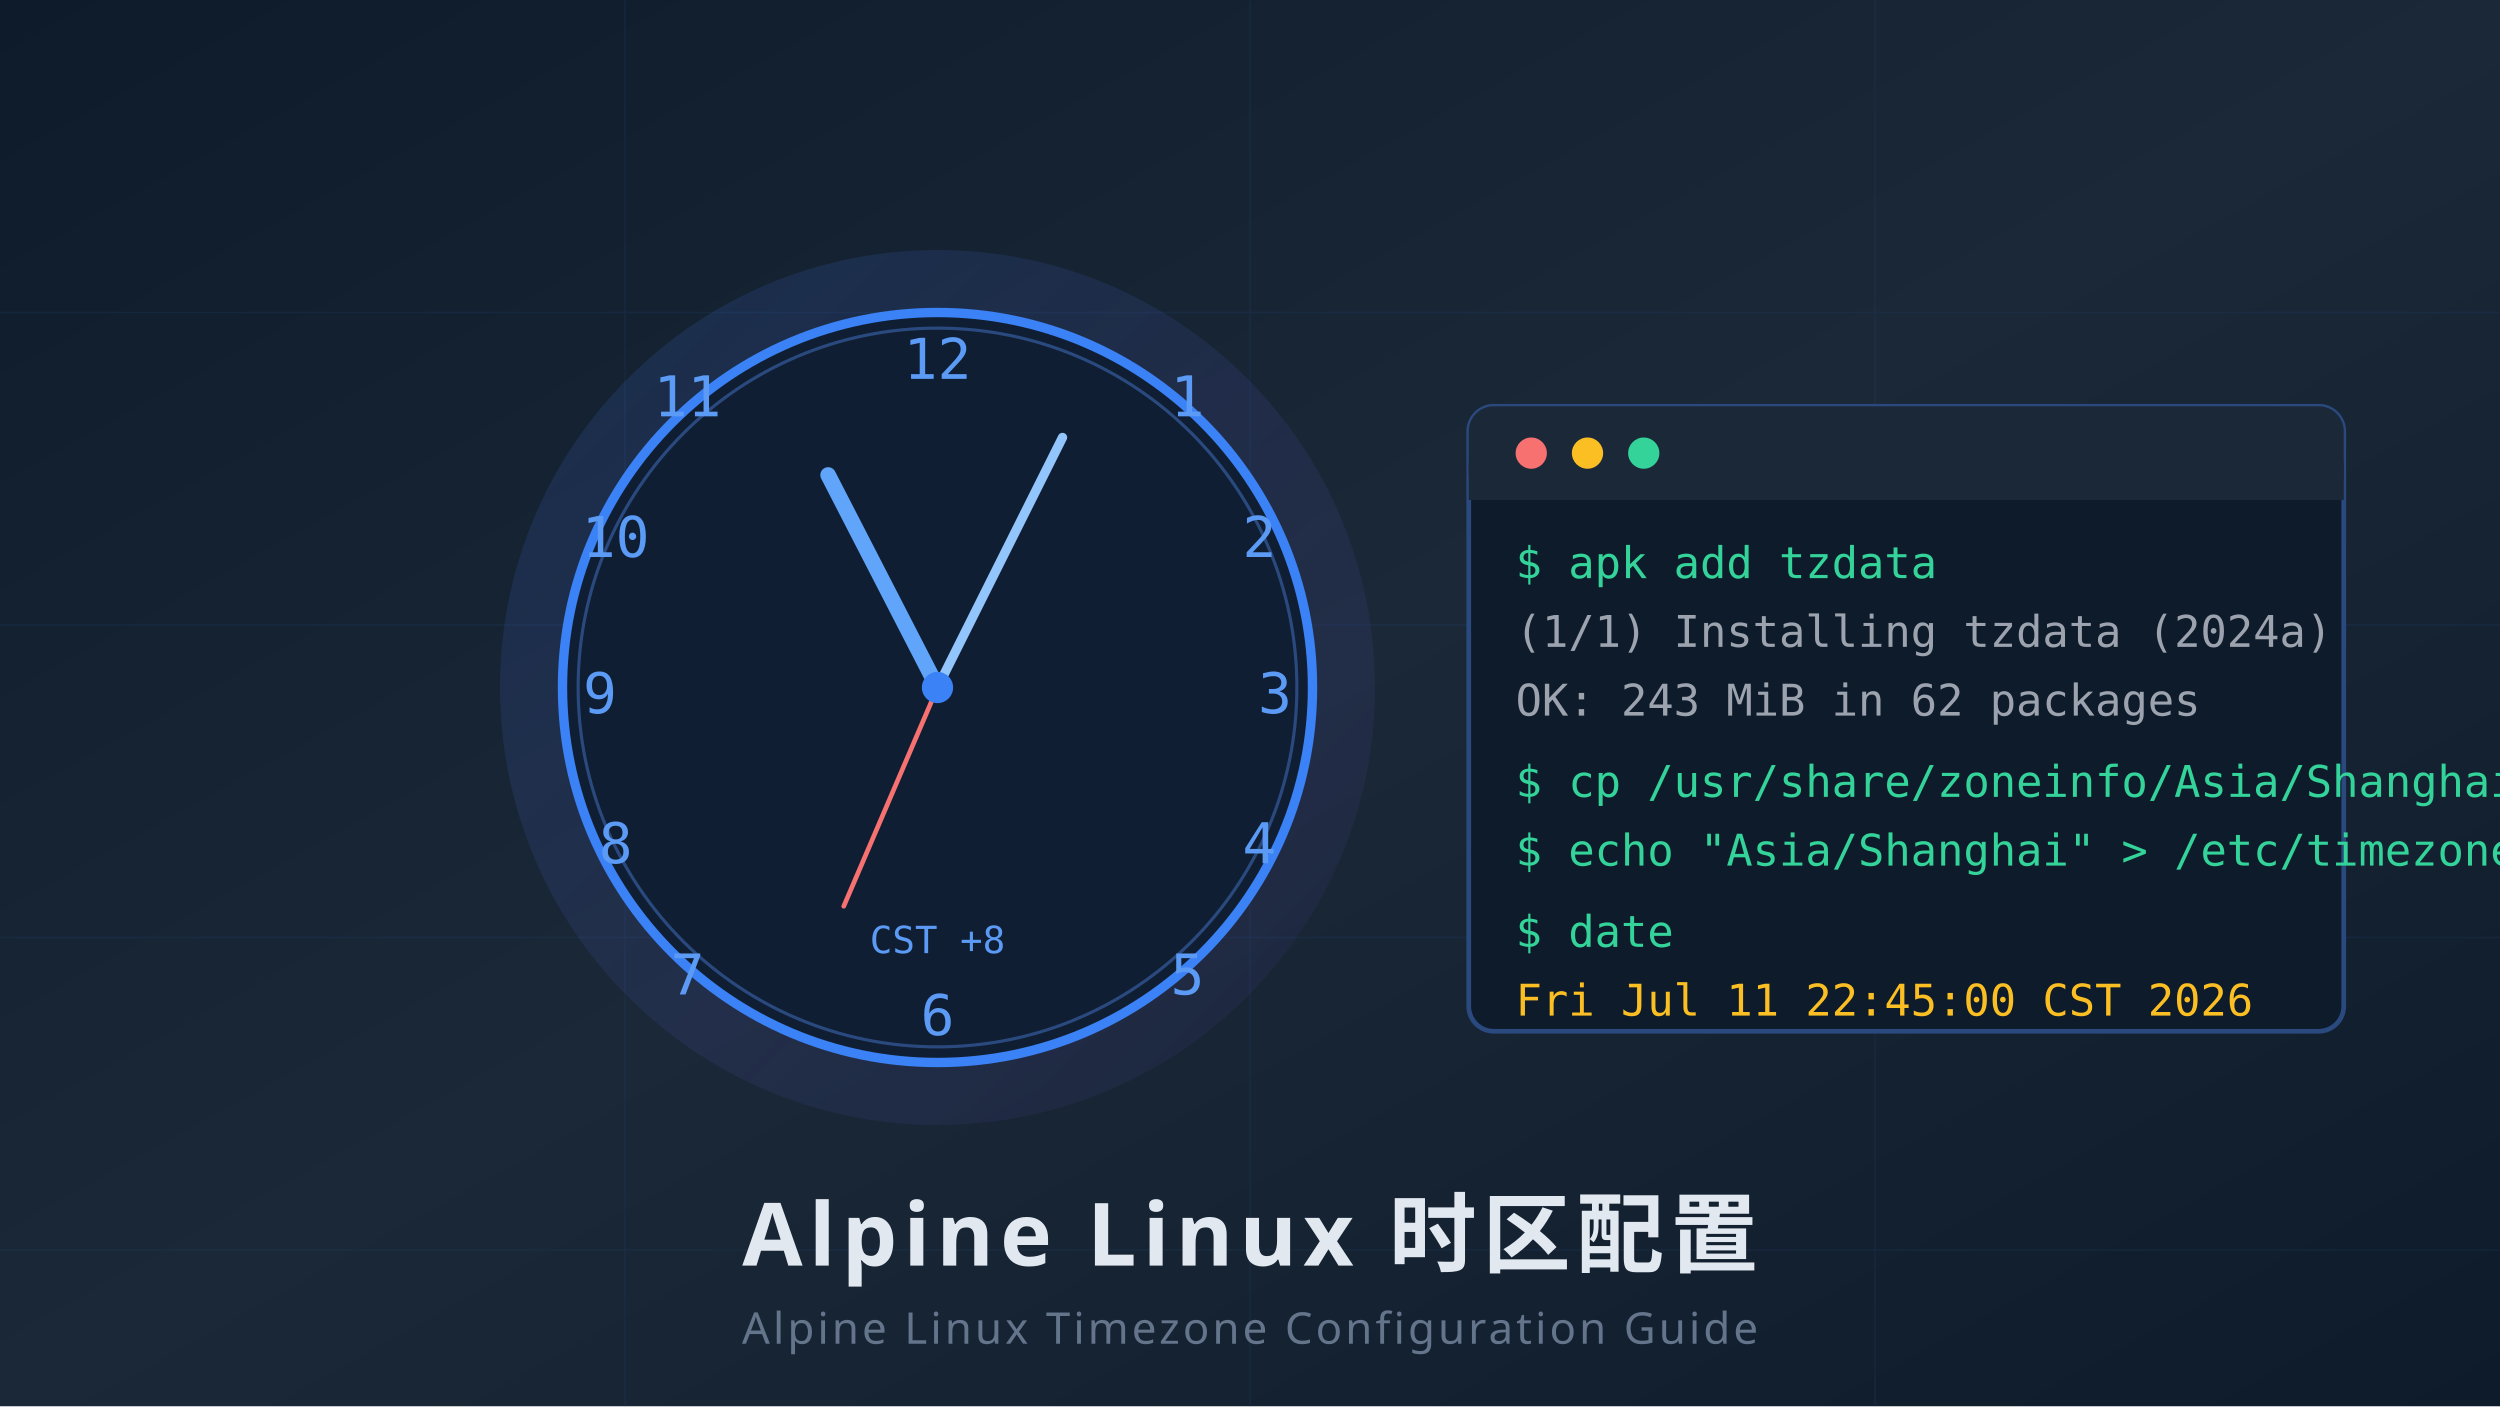
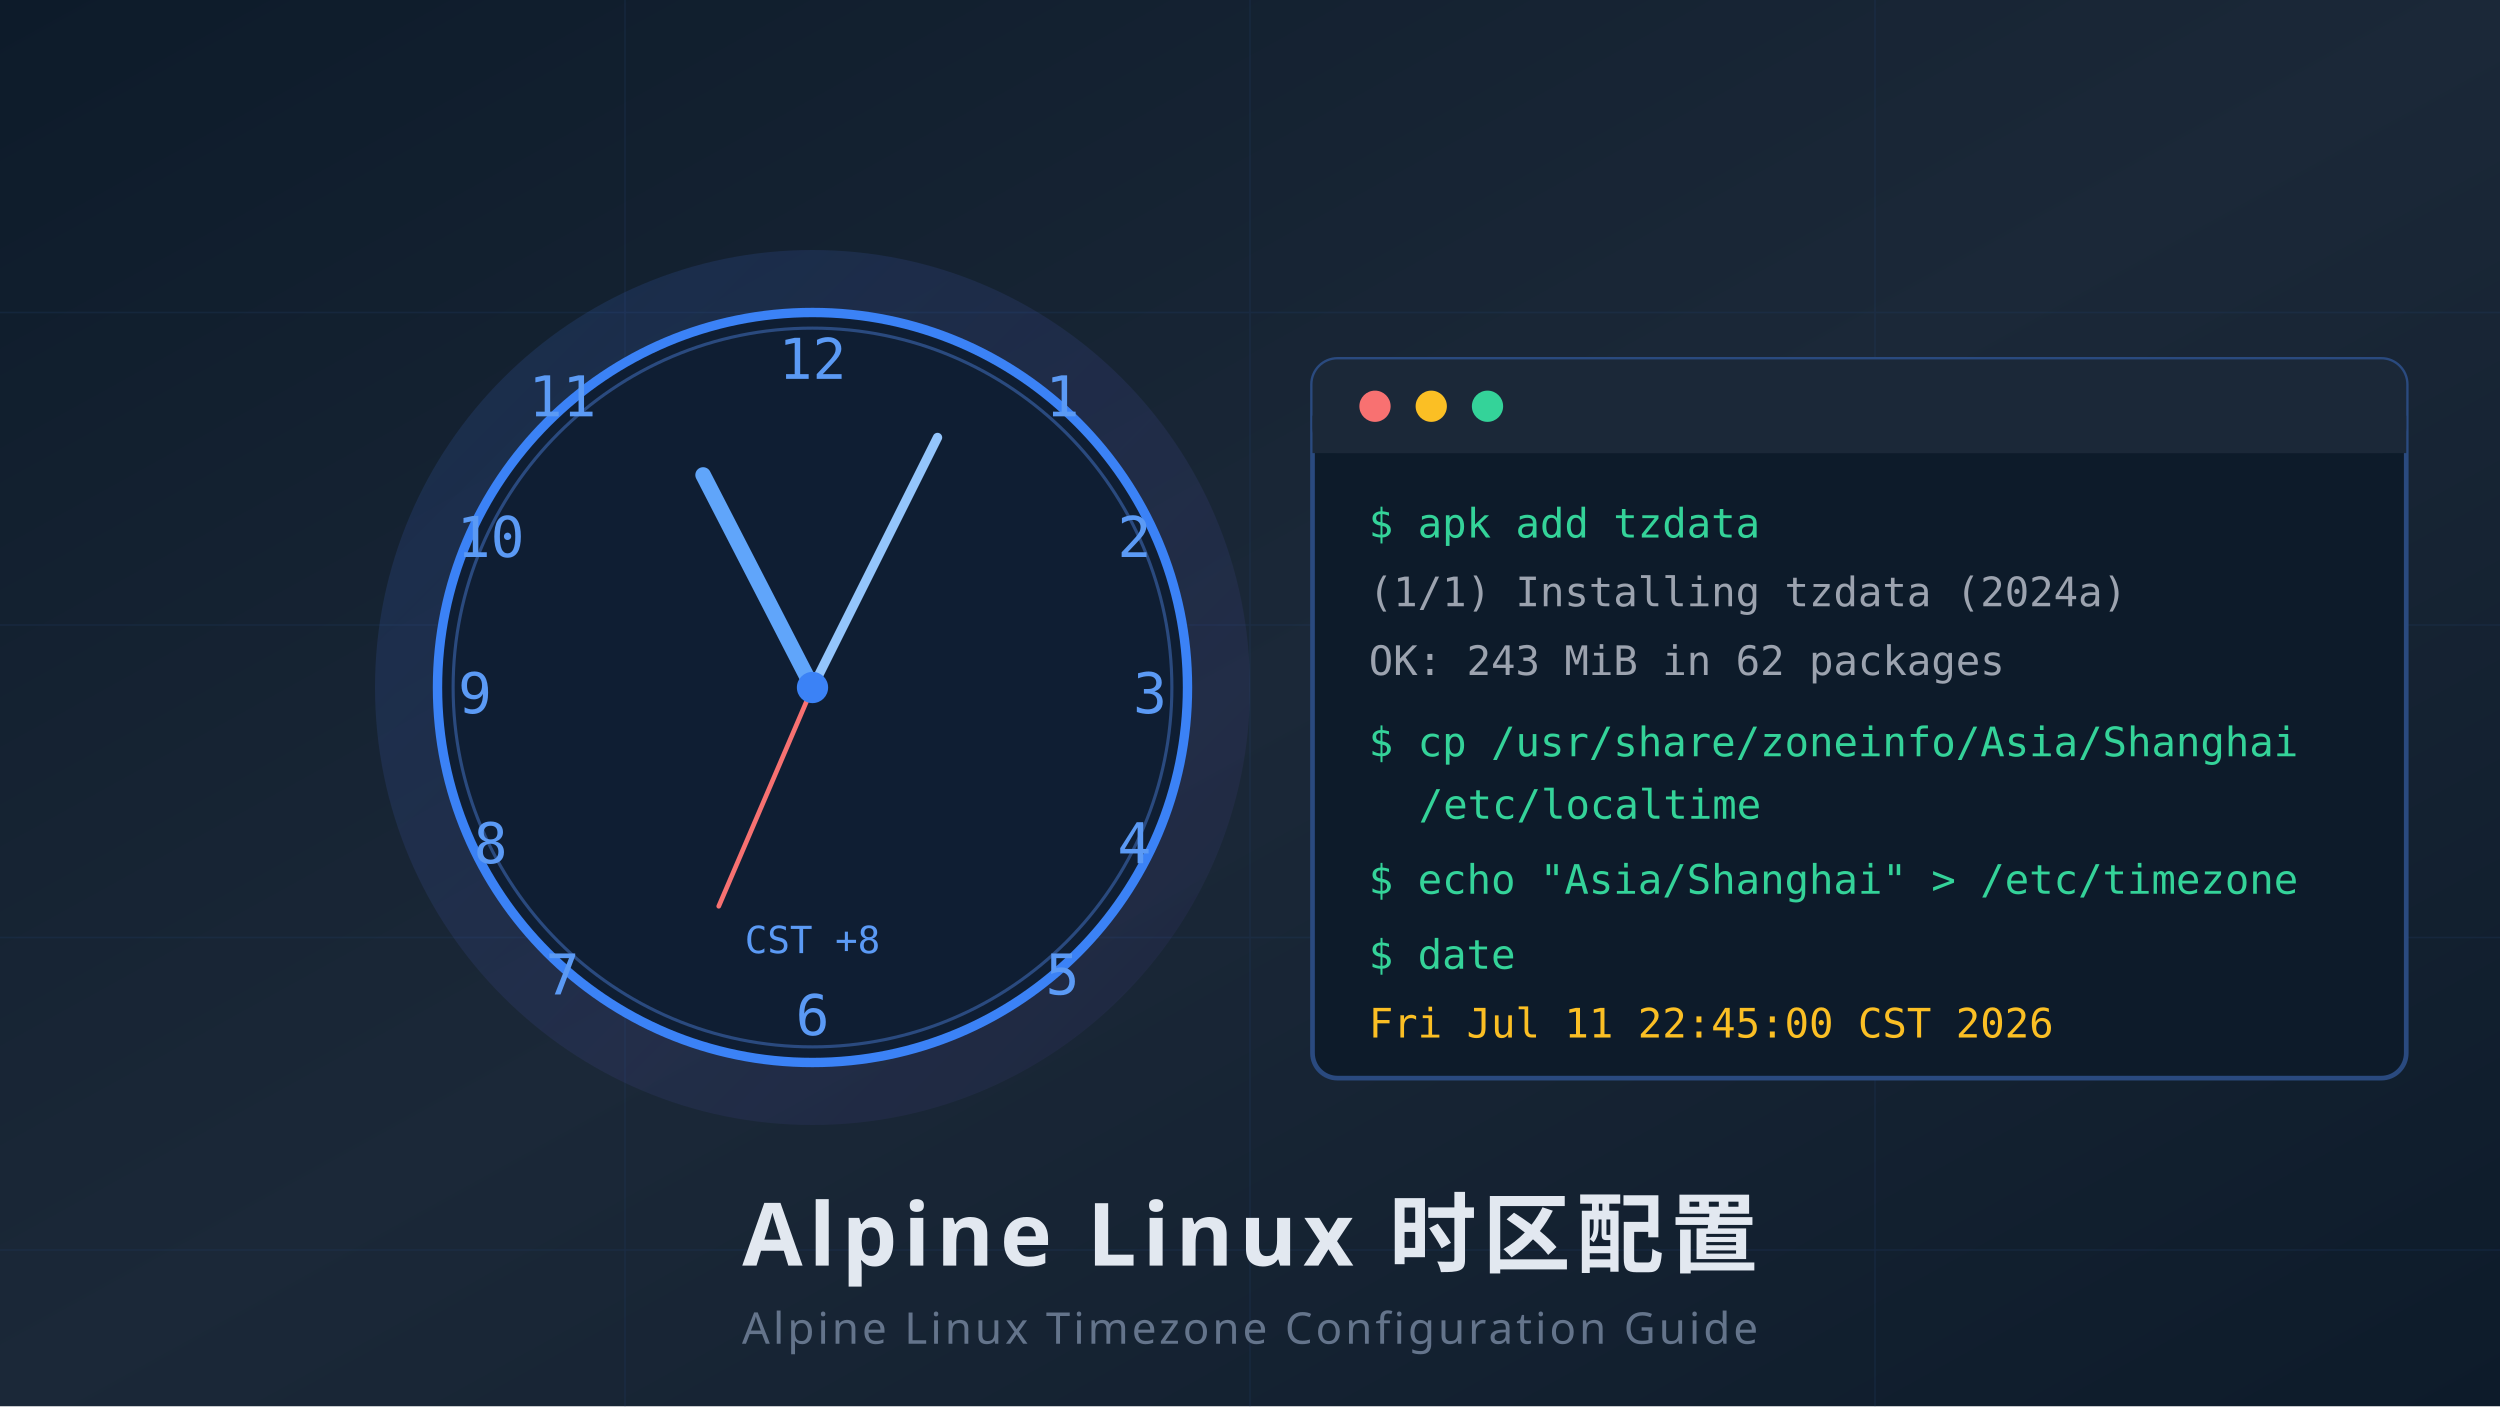
<svg xmlns="http://www.w3.org/2000/svg" viewBox="0 0 800 450">
  <defs>
    <linearGradient id="bg" x1="0%" y1="0%" x2="100%" y2="100%">
      <stop offset="0%" stop-color="#0d1b2a" />
      <stop offset="50%" stop-color="#1b2838" />
      <stop offset="100%" stop-color="#0d1b2a" />
    </linearGradient>
    <linearGradient id="glow" x1="0%" y1="0%" x2="100%" y2="100%">
      <stop offset="0%" stop-color="#3b82f6" stop-opacity="0.15" />
      <stop offset="100%" stop-color="#8b5cf6" stop-opacity="0.05" />
    </linearGradient>
  </defs>
  <rect width="800" height="450" fill="url(#bg)" />
  <g stroke="#1e3a5f" stroke-width="0.5" opacity="0.3">
    <line x1="0" y1="100" x2="800" y2="100" />
    <line x1="0" y1="200" x2="800" y2="200" />
    <line x1="0" y1="300" x2="800" y2="300" />
    <line x1="0" y1="400" x2="800" y2="400" />
    <line x1="200" y1="0" x2="200" y2="450" />
    <line x1="400" y1="0" x2="400" y2="450" />
    <line x1="600" y1="0" x2="600" y2="450" />
  </g>
-   <ellipse cx="300" cy="220" rx="140" ry="140" fill="url(#glow)" />
-   <circle cx="300" cy="220" r="120" fill="#0f1e33" stroke="#3b82f6" stroke-width="3" />
-   <circle cx="300" cy="220" r="115" fill="none" stroke="#2a4a7f" stroke-width="1" />
+   <ellipse cx="260" cy="220" rx="140" ry="140" fill="url(#glow)" />
+   <circle cx="260" cy="220" r="120" fill="#0f1e33" stroke="#3b82f6" stroke-width="3" />
+   <circle cx="260" cy="220" r="115" fill="none" stroke="#2a4a7f" stroke-width="1" />
  <g fill="#5b9af5" font-family="monospace" font-size="18" text-anchor="middle" dominant-baseline="central">
-     <text x="300" y="115">12</text>
-     <text x="380" y="127">1</text>
-     <text x="403" y="172">2</text>
-     <text x="408" y="222">3</text>
-     <text x="403" y="270">4</text>
-     <text x="380" y="312">5</text>
-     <text x="300" y="325">6</text>
-     <text x="220" y="312">7</text>
-     <text x="197" y="270">8</text>
-     <text x="192" y="222">9</text>
-     <text x="197" y="172">10</text>
-     <text x="220" y="127">11</text>
+     <text x="260" y="115">12</text>
+     <text x="340" y="127">1</text>
+     <text x="363" y="172">2</text>
+     <text x="368" y="222">3</text>
+     <text x="363" y="270">4</text>
+     <text x="340" y="312">5</text>
+     <text x="260" y="325">6</text>
+     <text x="180" y="312">7</text>
+     <text x="157" y="270">8</text>
+     <text x="152" y="222">9</text>
+     <text x="157" y="172">10</text>
+     <text x="180" y="127">11</text>
  </g>
-   <line x1="300" y1="220" x2="265" y2="152" stroke="#60a5fa" stroke-width="5" stroke-linecap="round" />
-   <line x1="300" y1="220" x2="340" y2="140" stroke="#93c5fd" stroke-width="3" stroke-linecap="round" />
-   <line x1="300" y1="220" x2="270" y2="290" stroke="#f87171" stroke-width="1.5" stroke-linecap="round" />
-   <circle cx="300" cy="220" r="5" fill="#3b82f6" />
-   <text x="300" y="305" fill="#5b9af5" font-family="monospace" font-size="12" text-anchor="middle">CST +8</text>
-   <rect x="470" y="130" width="280" height="200" rx="8" fill="#0d1b2a" stroke="#2a4a7f" stroke-width="1.5" />
-   <rect x="470" y="130" width="280" height="30" rx="8" fill="#1b2838" />
-   <rect x="470" y="148" width="280" height="12" fill="#1b2838" />
-   <circle cx="490" cy="145" r="5" fill="#f87171" />
-   <circle cx="508" cy="145" r="5" fill="#fbbf24" />
-   <circle cx="526" cy="145" r="5" fill="#34d399" />
-   <g font-family="monospace" font-size="14">
-     <text x="485" y="185" fill="#34d399">$ apk add tzdata</text>
-     <text x="485" y="207" fill="#9ca3af">(1/1) Installing tzdata (2024a)</text>
-     <text x="485" y="229" fill="#9ca3af">OK: 243 MiB in 62 packages</text>
-     <text x="485" y="255" fill="#34d399">$ cp /usr/share/zoneinfo/Asia/Shanghai /etc/localtime</text>
-     <text x="485" y="277" fill="#34d399">$ echo "Asia/Shanghai" &gt; /etc/timezone</text>
-     <text x="485" y="303" fill="#34d399">$ date</text>
-     <text x="485" y="325" fill="#fbbf24">Fri Jul 11 22:45:00 CST 2026</text>
+   <line x1="260" y1="220" x2="225" y2="152" stroke="#60a5fa" stroke-width="5" stroke-linecap="round" />
+   <line x1="260" y1="220" x2="300" y2="140" stroke="#93c5fd" stroke-width="3" stroke-linecap="round" />
+   <line x1="260" y1="220" x2="230" y2="290" stroke="#f87171" stroke-width="1.5" stroke-linecap="round" />
+   <circle cx="260" cy="220" r="5" fill="#3b82f6" />
+   <text x="260" y="305" fill="#5b9af5" font-family="monospace" font-size="12" text-anchor="middle">CST +8</text>
+   <rect x="420" y="115" width="350" height="230" rx="8" fill="#0d1b2a" stroke="#2a4a7f" stroke-width="1.5" />
+   <rect x="420" y="115" width="350" height="30" rx="8" fill="#1b2838" />
+   <rect x="420" y="133" width="350" height="12" fill="#1b2838" />
+   <circle cx="440" cy="130" r="5" fill="#f87171" />
+   <circle cx="458" cy="130" r="5" fill="#fbbf24" />
+   <circle cx="476" cy="130" r="5" fill="#34d399" />
+   <g font-family="monospace" font-size="13">
+     <text x="438" y="172" fill="#34d399">$ apk add tzdata</text>
+     <text x="438" y="194" fill="#9ca3af">(1/1) Installing tzdata (2024a)</text>
+     <text x="438" y="216" fill="#9ca3af">OK: 243 MiB in 62 packages</text>
+     <text x="438" y="242" fill="#34d399">$ cp /usr/share/zoneinfo/Asia/Shanghai</text>
+     <text x="454" y="262" fill="#34d399">  /etc/localtime</text>
+     <text x="438" y="286" fill="#34d399">$ echo "Asia/Shanghai" &gt; /etc/timezone</text>
+     <text x="438" y="310" fill="#34d399">$ date</text>
+     <text x="438" y="332" fill="#fbbf24">Fri Jul 11 22:45:00 CST 2026</text>
  </g>
  <text x="400" y="405" fill="#e2e8f0" font-family="sans-serif" font-size="28" font-weight="bold" text-anchor="middle" letter-spacing="2">Alpine Linux 时区配置</text>
  <text x="400" y="430" fill="#64748b" font-family="sans-serif" font-size="14" text-anchor="middle" letter-spacing="1">Alpine Linux Timezone Configuration Guide</text>
</svg>
